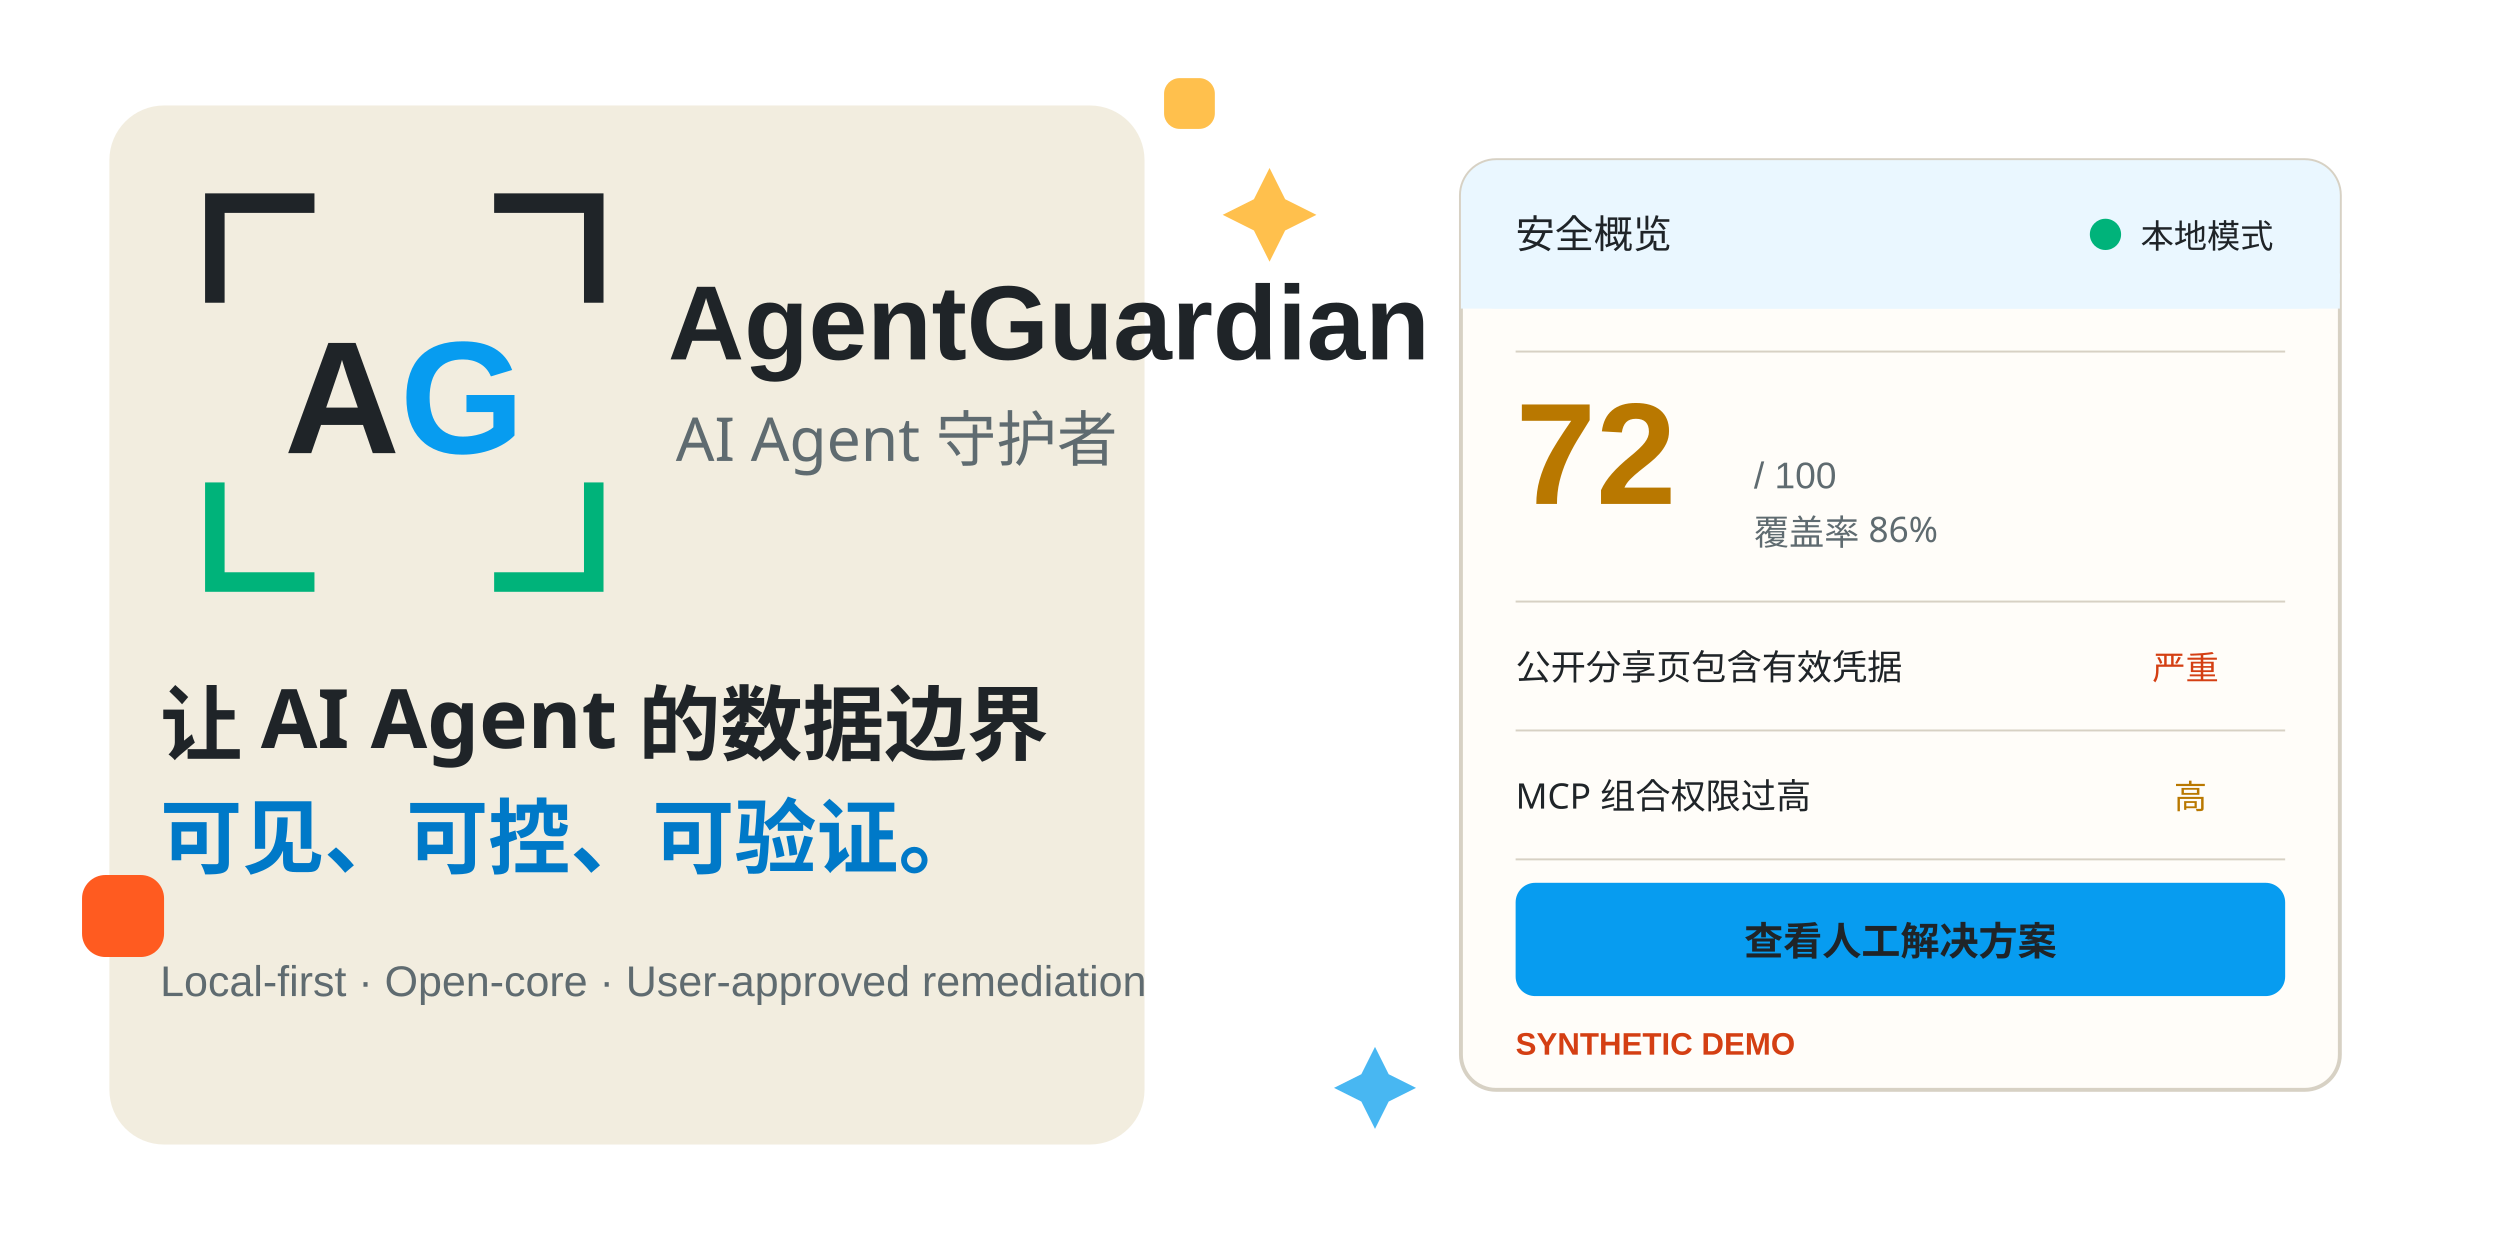
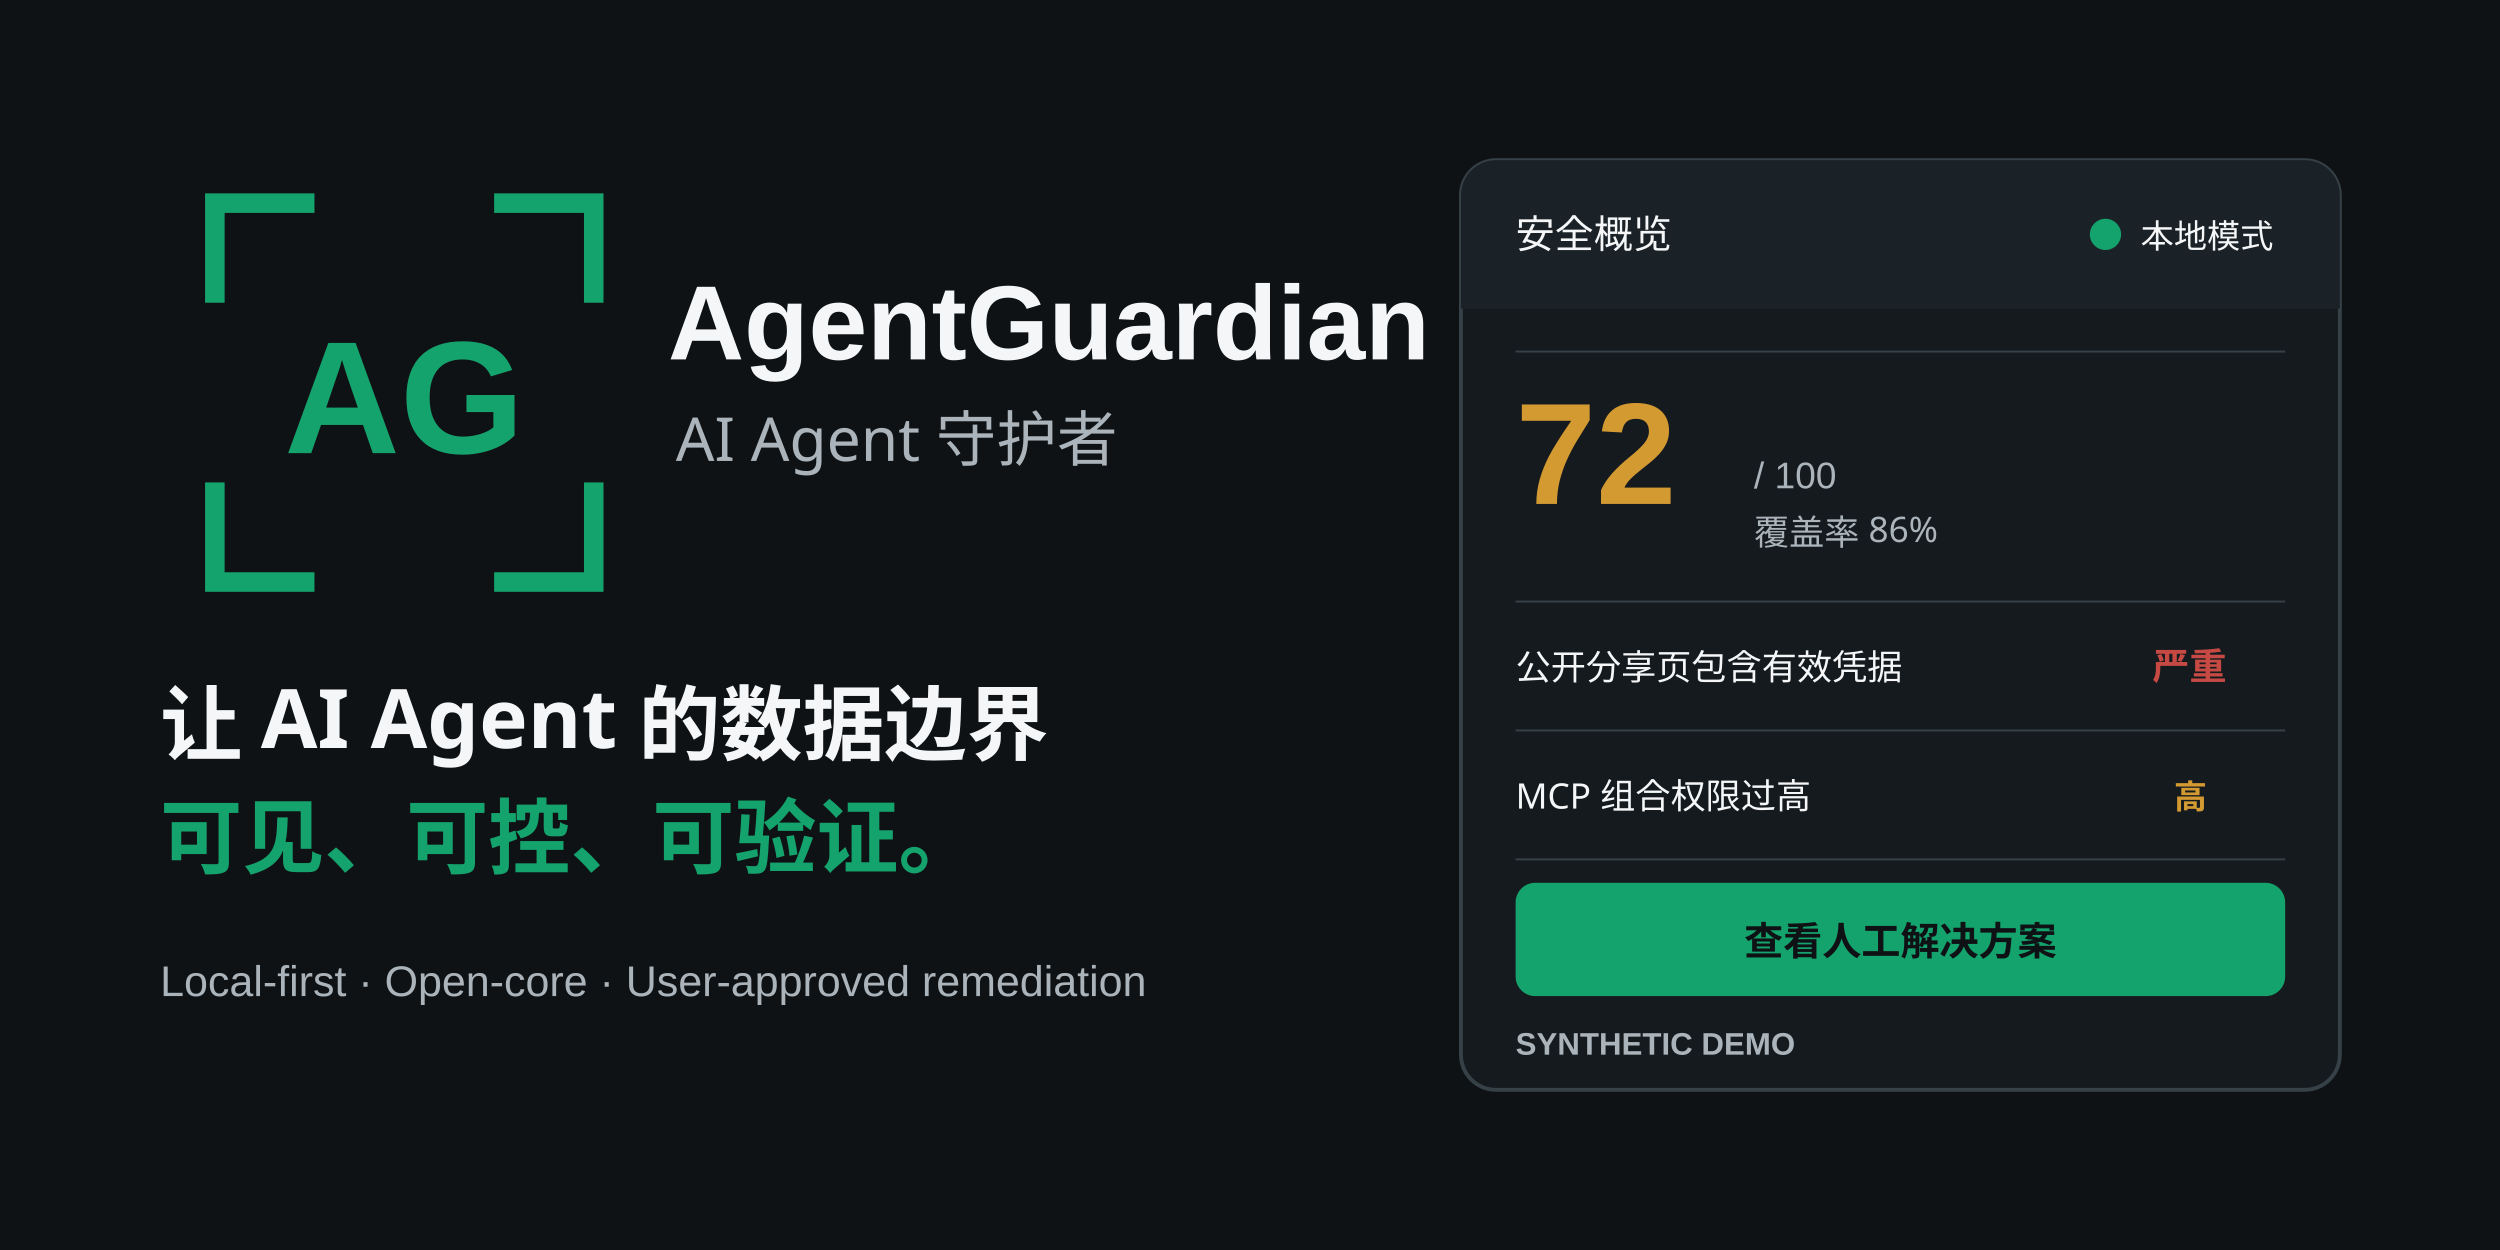
<svg xmlns="http://www.w3.org/2000/svg" viewBox="0 0 1280 640" role="img" aria-labelledby="title desc">
-   <rect width="1280" height="640" fill="#FFFFFF" />
-   <rect x="56" y="54" width="530" height="532" rx="28" fill="#F2EDDF" />
-   <rect x="42" y="448" width="42" height="42" rx="12" fill="#FF5B20" />
-   <rect x="596" y="40" width="26" height="26" rx="8" fill="#FFC04D" />
-   <path d="M650 86l8 16 16 8-16 8-8 16-8-16-16-8 16-8z" fill="#FFC04D" />
-   <path d="M704 536l7 14 14 7-14 7-7 14-7-14-14-7 14-7z" fill="#48B7F2" />
-   <g transform="translate(98 92)">
-     <g fill="none" stroke="#1F2428" stroke-width="10" stroke-linecap="square">
-       <path d="M12 58V12h46" />
-       <path d="M160 12h46v46" />
-     </g>
-     <g fill="none" stroke="#00B37A" stroke-width="10" stroke-linecap="square">
-       <path d="M12 160v46h46" />
-       <path d="M160 206h46v-46" />
-     </g>
-     <text x="109" y="140" text-anchor="middle" fill="#1F2428" font-family="Arial, 'Segoe UI', sans-serif" font-size="82" font-weight="700">A<tspan fill="#079CF0">G</tspan>
-     </text>
+   <rect width="1280" height="640" fill="#0F1215" />
+   <g transform="translate(98 92)" fill="none" stroke="#15A36D" stroke-width="10" stroke-linecap="square">
+     <path d="M12 58V12h46" />
+     <path d="M160 12h46v46" />
+     <path d="M12 160v46h46" />
+     <path d="M160 206h46v-46" />
  </g>
-   <text x="342" y="184" fill="#1F2428" font-family="Arial, 'Segoe UI', sans-serif" font-size="54" font-weight="700">AgentGuardian</text>
-   <text x="346" y="236" fill="#5F6B70" font-family="'Microsoft YaHei', 'Noto Sans SC', sans-serif" font-size="31">AI Agent 守护者</text>
-   <text x="82" y="386" fill="#1F2428" font-family="'Microsoft YaHei', 'Noto Sans SC', sans-serif" font-size="42" font-weight="700">让 AI Agent 的数据边界</text>
-   <text x="82" y="444" fill="#0079C8" font-family="'Microsoft YaHei', 'Noto Sans SC', sans-serif" font-size="42" font-weight="700">可见、可控、可验证。</text>
-   <text x="82" y="510" fill="#5F6B70" font-family="Arial, 'Segoe UI', sans-serif" font-size="22">Local-first · Open-core · User-approved remediation</text>
+   <text x="207" y="232" text-anchor="middle" fill="#15A36D" font-family="Arial, 'Segoe UI', sans-serif" font-size="82" font-weight="700">AG</text>
+   <text x="342" y="184" fill="#F4F6F7" font-family="Arial, 'Segoe UI', sans-serif" font-size="54" font-weight="700">AgentGuardian</text>
+   <text x="346" y="236" fill="#AAB4BA" font-family="'Microsoft YaHei', 'Noto Sans SC', sans-serif" font-size="31">AI Agent 守护者</text>
+   <text x="82" y="386" fill="#F4F6F7" font-family="'Microsoft YaHei', 'Noto Sans SC', sans-serif" font-size="42" font-weight="700">让 AI Agent 的数据边界</text>
+   <text x="82" y="444" fill="#15A36D" font-family="'Microsoft YaHei', 'Noto Sans SC', sans-serif" font-size="42" font-weight="700">可见、可控、可验证。</text>
+   <text x="82" y="510" fill="#AAB4BA" font-family="Arial, 'Segoe UI', sans-serif" font-size="22">Local-first · Open-core · User-approved remediation</text>
  <g transform="translate(748 82)">
-     <rect width="450" height="476" rx="18" fill="#FFFDF9" stroke="#D7D1C4" stroke-width="2" />
-     <rect x="0" y="0" width="450" height="76" rx="18" fill="#EAF7FF" />
-     <rect x="0" y="58" width="450" height="18" fill="#EAF7FF" />
-     <text x="28" y="45" fill="#1F2428" font-family="'Microsoft YaHei', 'Noto Sans SC', sans-serif" font-size="20">安全概览</text>
-     <circle cx="330" cy="38" r="8" fill="#00B37A" />
-     <text x="348" y="45" fill="#1F2428" font-family="'Microsoft YaHei', 'Noto Sans SC', sans-serif" font-size="17">本地模式</text>
-     <line x1="28" y1="98" x2="422" y2="98" stroke="#D7D1C4" />
-     <text x="28" y="176" fill="#B97800" font-family="Arial, 'Segoe UI', sans-serif" font-size="74" font-weight="700">72</text>
-     <text x="150" y="168" fill="#5F6B70" font-family="Arial, 'Segoe UI', sans-serif" font-size="19">/ 100</text>
-     <text x="150" y="197" fill="#5F6B70" font-family="'Microsoft YaHei', 'Noto Sans SC', sans-serif" font-size="18">覆盖率 86%</text>
-     <line x1="28" y1="226" x2="422" y2="226" stroke="#D7D1C4" />
-     <text x="28" y="266" fill="#1F2428" font-family="'Microsoft YaHei', 'Noto Sans SC', sans-serif" font-size="18">公开分享页包含有效凭据</text>
-     <text x="354" y="266" fill="#D43F13" font-family="'Microsoft YaHei', 'Noto Sans SC', sans-serif" font-size="17">严重</text>
-     <line x1="28" y1="292" x2="422" y2="292" stroke="#D7D1C4" />
-     <text x="28" y="332" fill="#1F2428" font-family="'Microsoft YaHei', 'Noto Sans SC', sans-serif" font-size="18">MCP 组合权限过高</text>
-     <text x="365" y="332" fill="#B97800" font-family="'Microsoft YaHei', 'Noto Sans SC', sans-serif" font-size="17">高</text>
-     <line x1="28" y1="358" x2="422" y2="358" stroke="#D7D1C4" />
-     <rect x="28" y="370" width="394" height="58" rx="10" fill="#079CF0" />
-     <text x="225" y="407" text-anchor="middle" fill="#1F2428" font-family="'Microsoft YaHei', 'Noto Sans SC', sans-serif" font-size="20" font-weight="700">查看人工解决方案</text>
-     <text x="28" y="458" fill="#D43F13" font-family="Arial, 'Segoe UI', sans-serif" font-size="16" font-weight="700">SYNTHETIC DEMO</text>
+     <rect width="450" height="476" rx="18" fill="#151A1E" stroke="#354047" stroke-width="2" />
+     <path d="M18 0h414a18 18 0 0 1 18 18v58H0V18A18 18 0 0 1 18 0z" fill="#1B2227" />
+     <text x="28" y="45" fill="#F4F6F7" font-family="'Microsoft YaHei', 'Noto Sans SC', sans-serif" font-size="20">安全概览</text>
+     <circle cx="330" cy="38" r="8" fill="#15A36D" />
+     <text x="348" y="45" fill="#F4F6F7" font-family="'Microsoft YaHei', 'Noto Sans SC', sans-serif" font-size="17">本地模式</text>
+     <line x1="28" y1="98" x2="422" y2="98" stroke="#354047" />
+     <text x="28" y="176" fill="#D49A32" font-family="Arial, 'Segoe UI', sans-serif" font-size="74" font-weight="700">72</text>
+     <text x="150" y="168" fill="#AAB4BA" font-family="Arial, 'Segoe UI', sans-serif" font-size="19">/ 100</text>
+     <text x="150" y="197" fill="#AAB4BA" font-family="'Microsoft YaHei', 'Noto Sans SC', sans-serif" font-size="18">覆盖率 86%</text>
+     <line x1="28" y1="226" x2="422" y2="226" stroke="#354047" />
+     <text x="28" y="266" fill="#F4F6F7" font-family="'Microsoft YaHei', 'Noto Sans SC', sans-serif" font-size="18">公开分享页包含有效凭据</text>
+     <text x="354" y="266" fill="#C64A43" font-family="'Microsoft YaHei', 'Noto Sans SC', sans-serif" font-size="19" font-weight="700">严重</text>
+     <line x1="28" y1="292" x2="422" y2="292" stroke="#354047" />
+     <text x="28" y="332" fill="#F4F6F7" font-family="'Microsoft YaHei', 'Noto Sans SC', sans-serif" font-size="18">MCP 组合权限过高</text>
+     <text x="365" y="332" fill="#D49A32" font-family="'Microsoft YaHei', 'Noto Sans SC', sans-serif" font-size="17" font-weight="700">高</text>
+     <line x1="28" y1="358" x2="422" y2="358" stroke="#354047" />
+     <rect x="28" y="370" width="394" height="58" rx="10" fill="#15A36D" />
+     <text x="225" y="407" text-anchor="middle" fill="#0F1215" font-family="'Microsoft YaHei', 'Noto Sans SC', sans-serif" font-size="20" font-weight="700">查看人工解决方案</text>
+     <text x="28" y="458" fill="#AAB4BA" font-family="Arial, 'Segoe UI', sans-serif" font-size="16" font-weight="700">SYNTHETIC DEMO</text>
  </g>
</svg>
